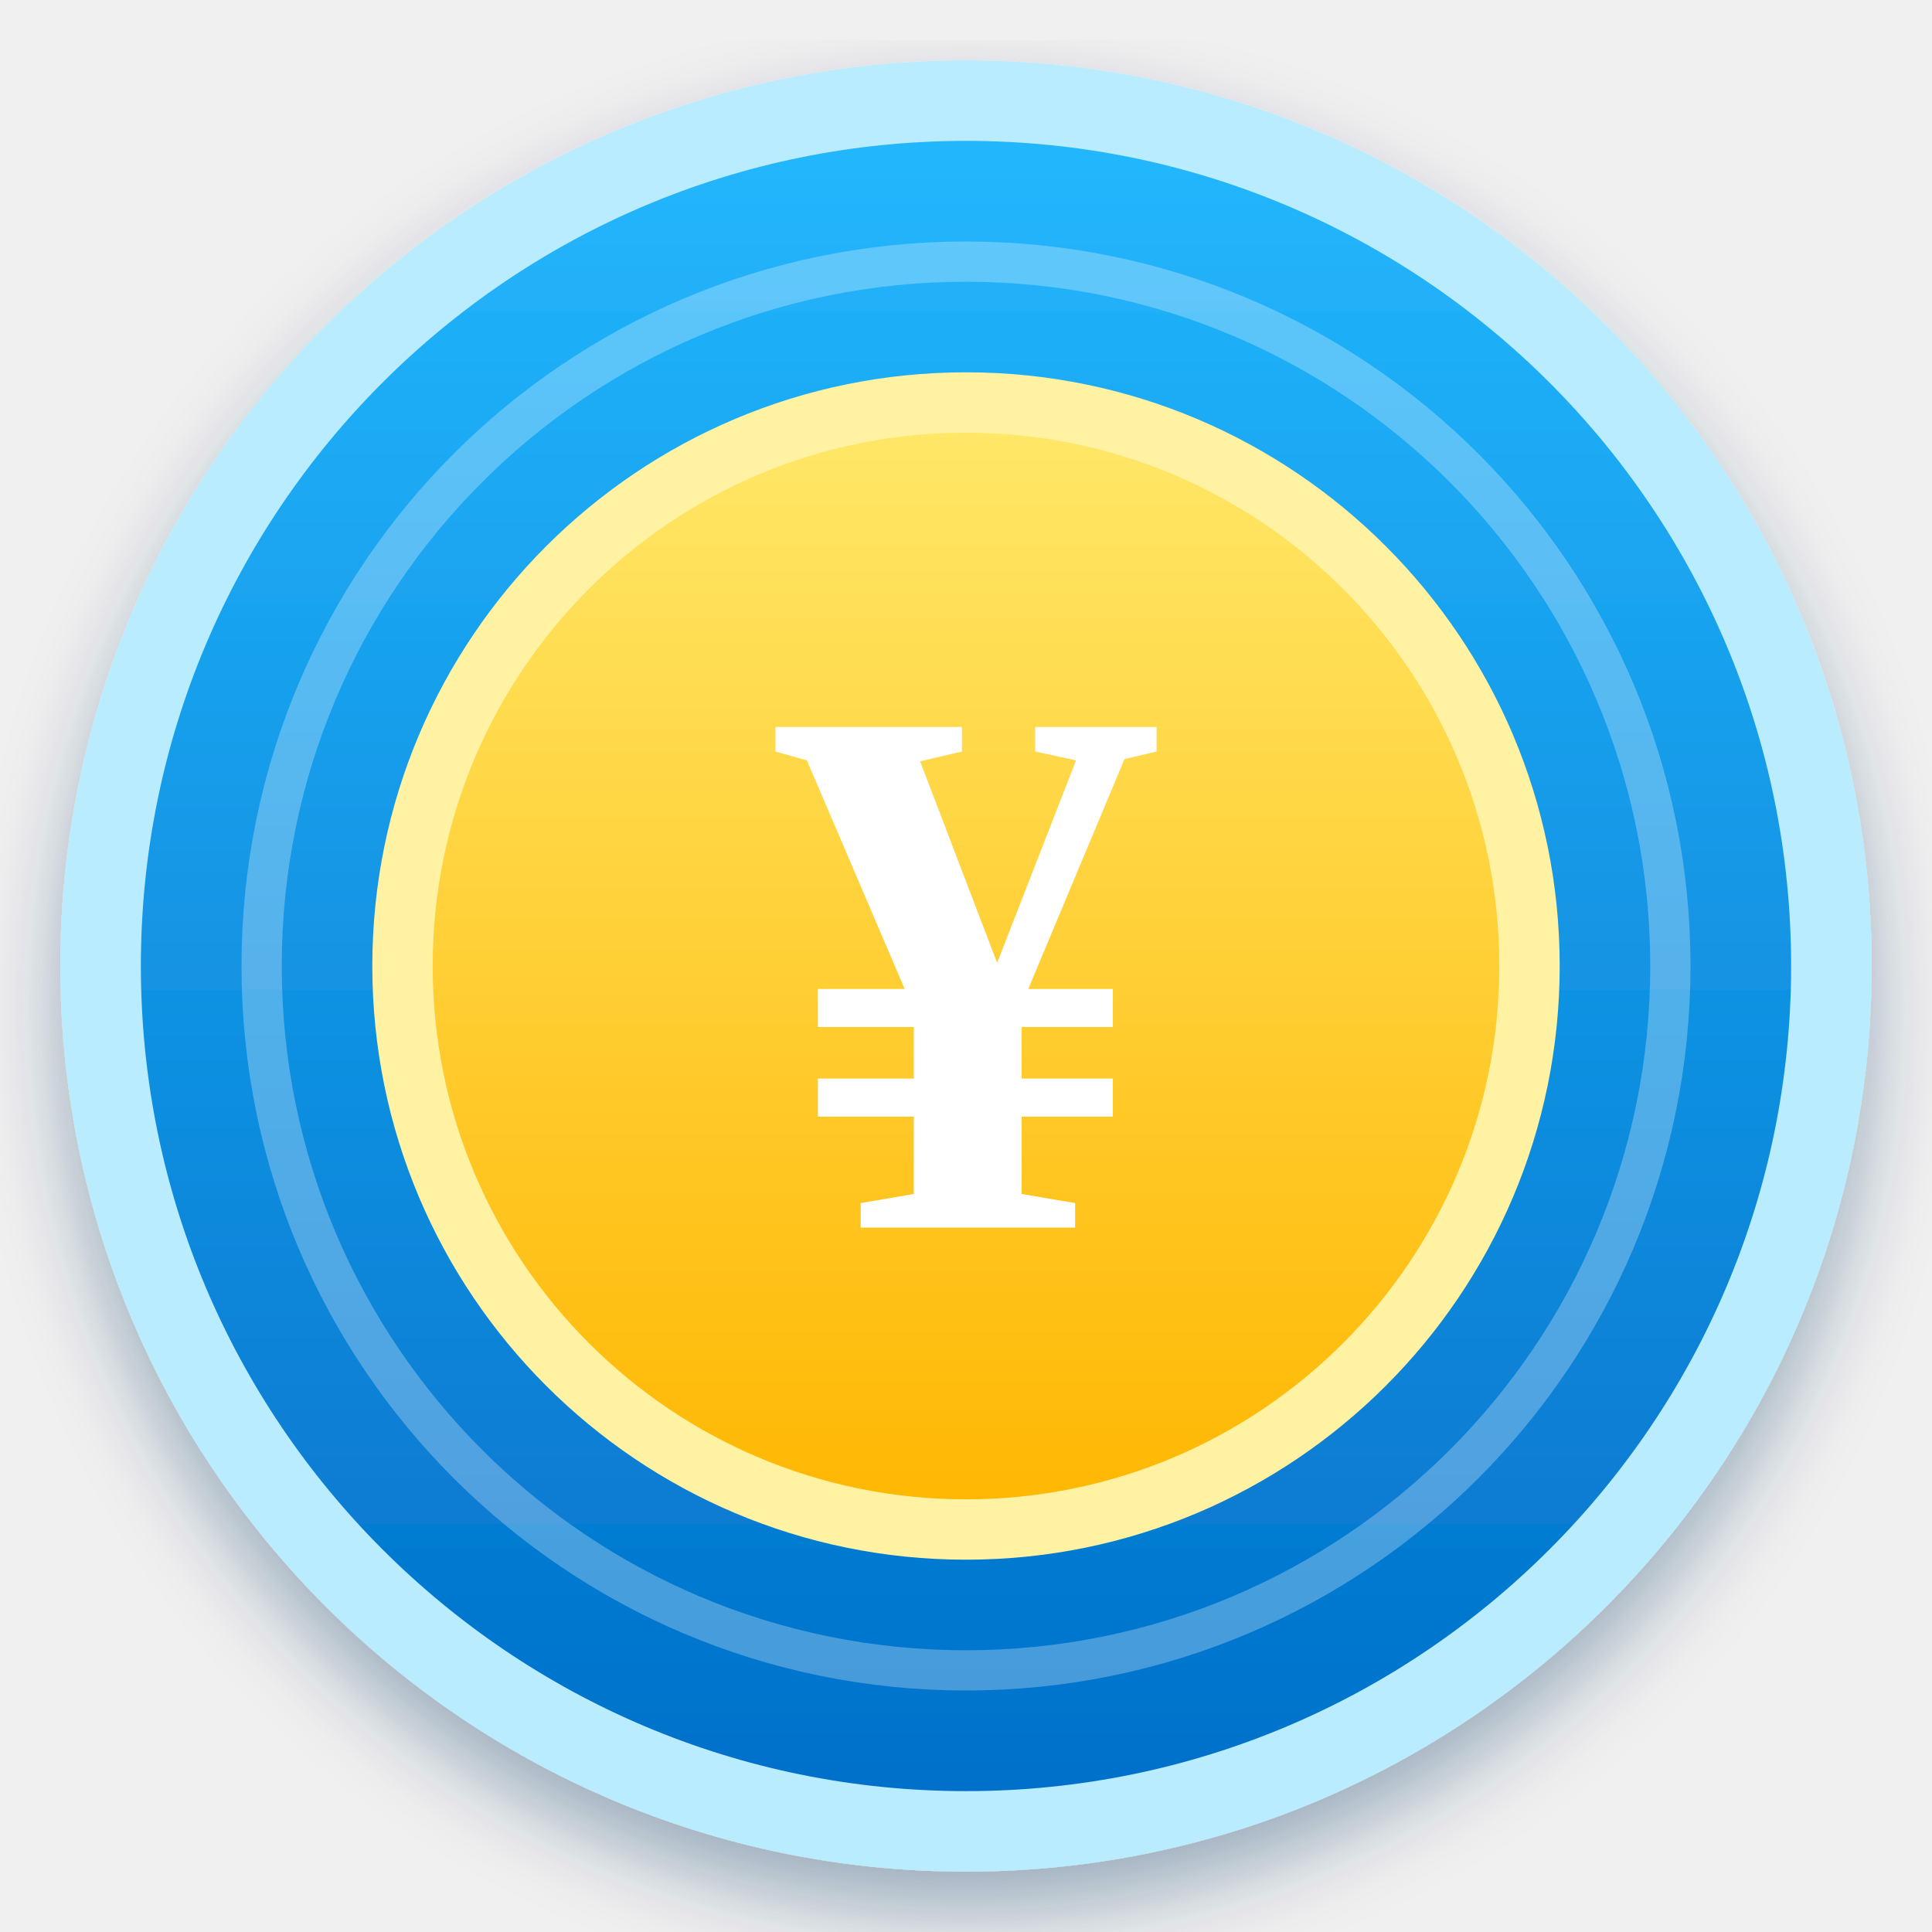
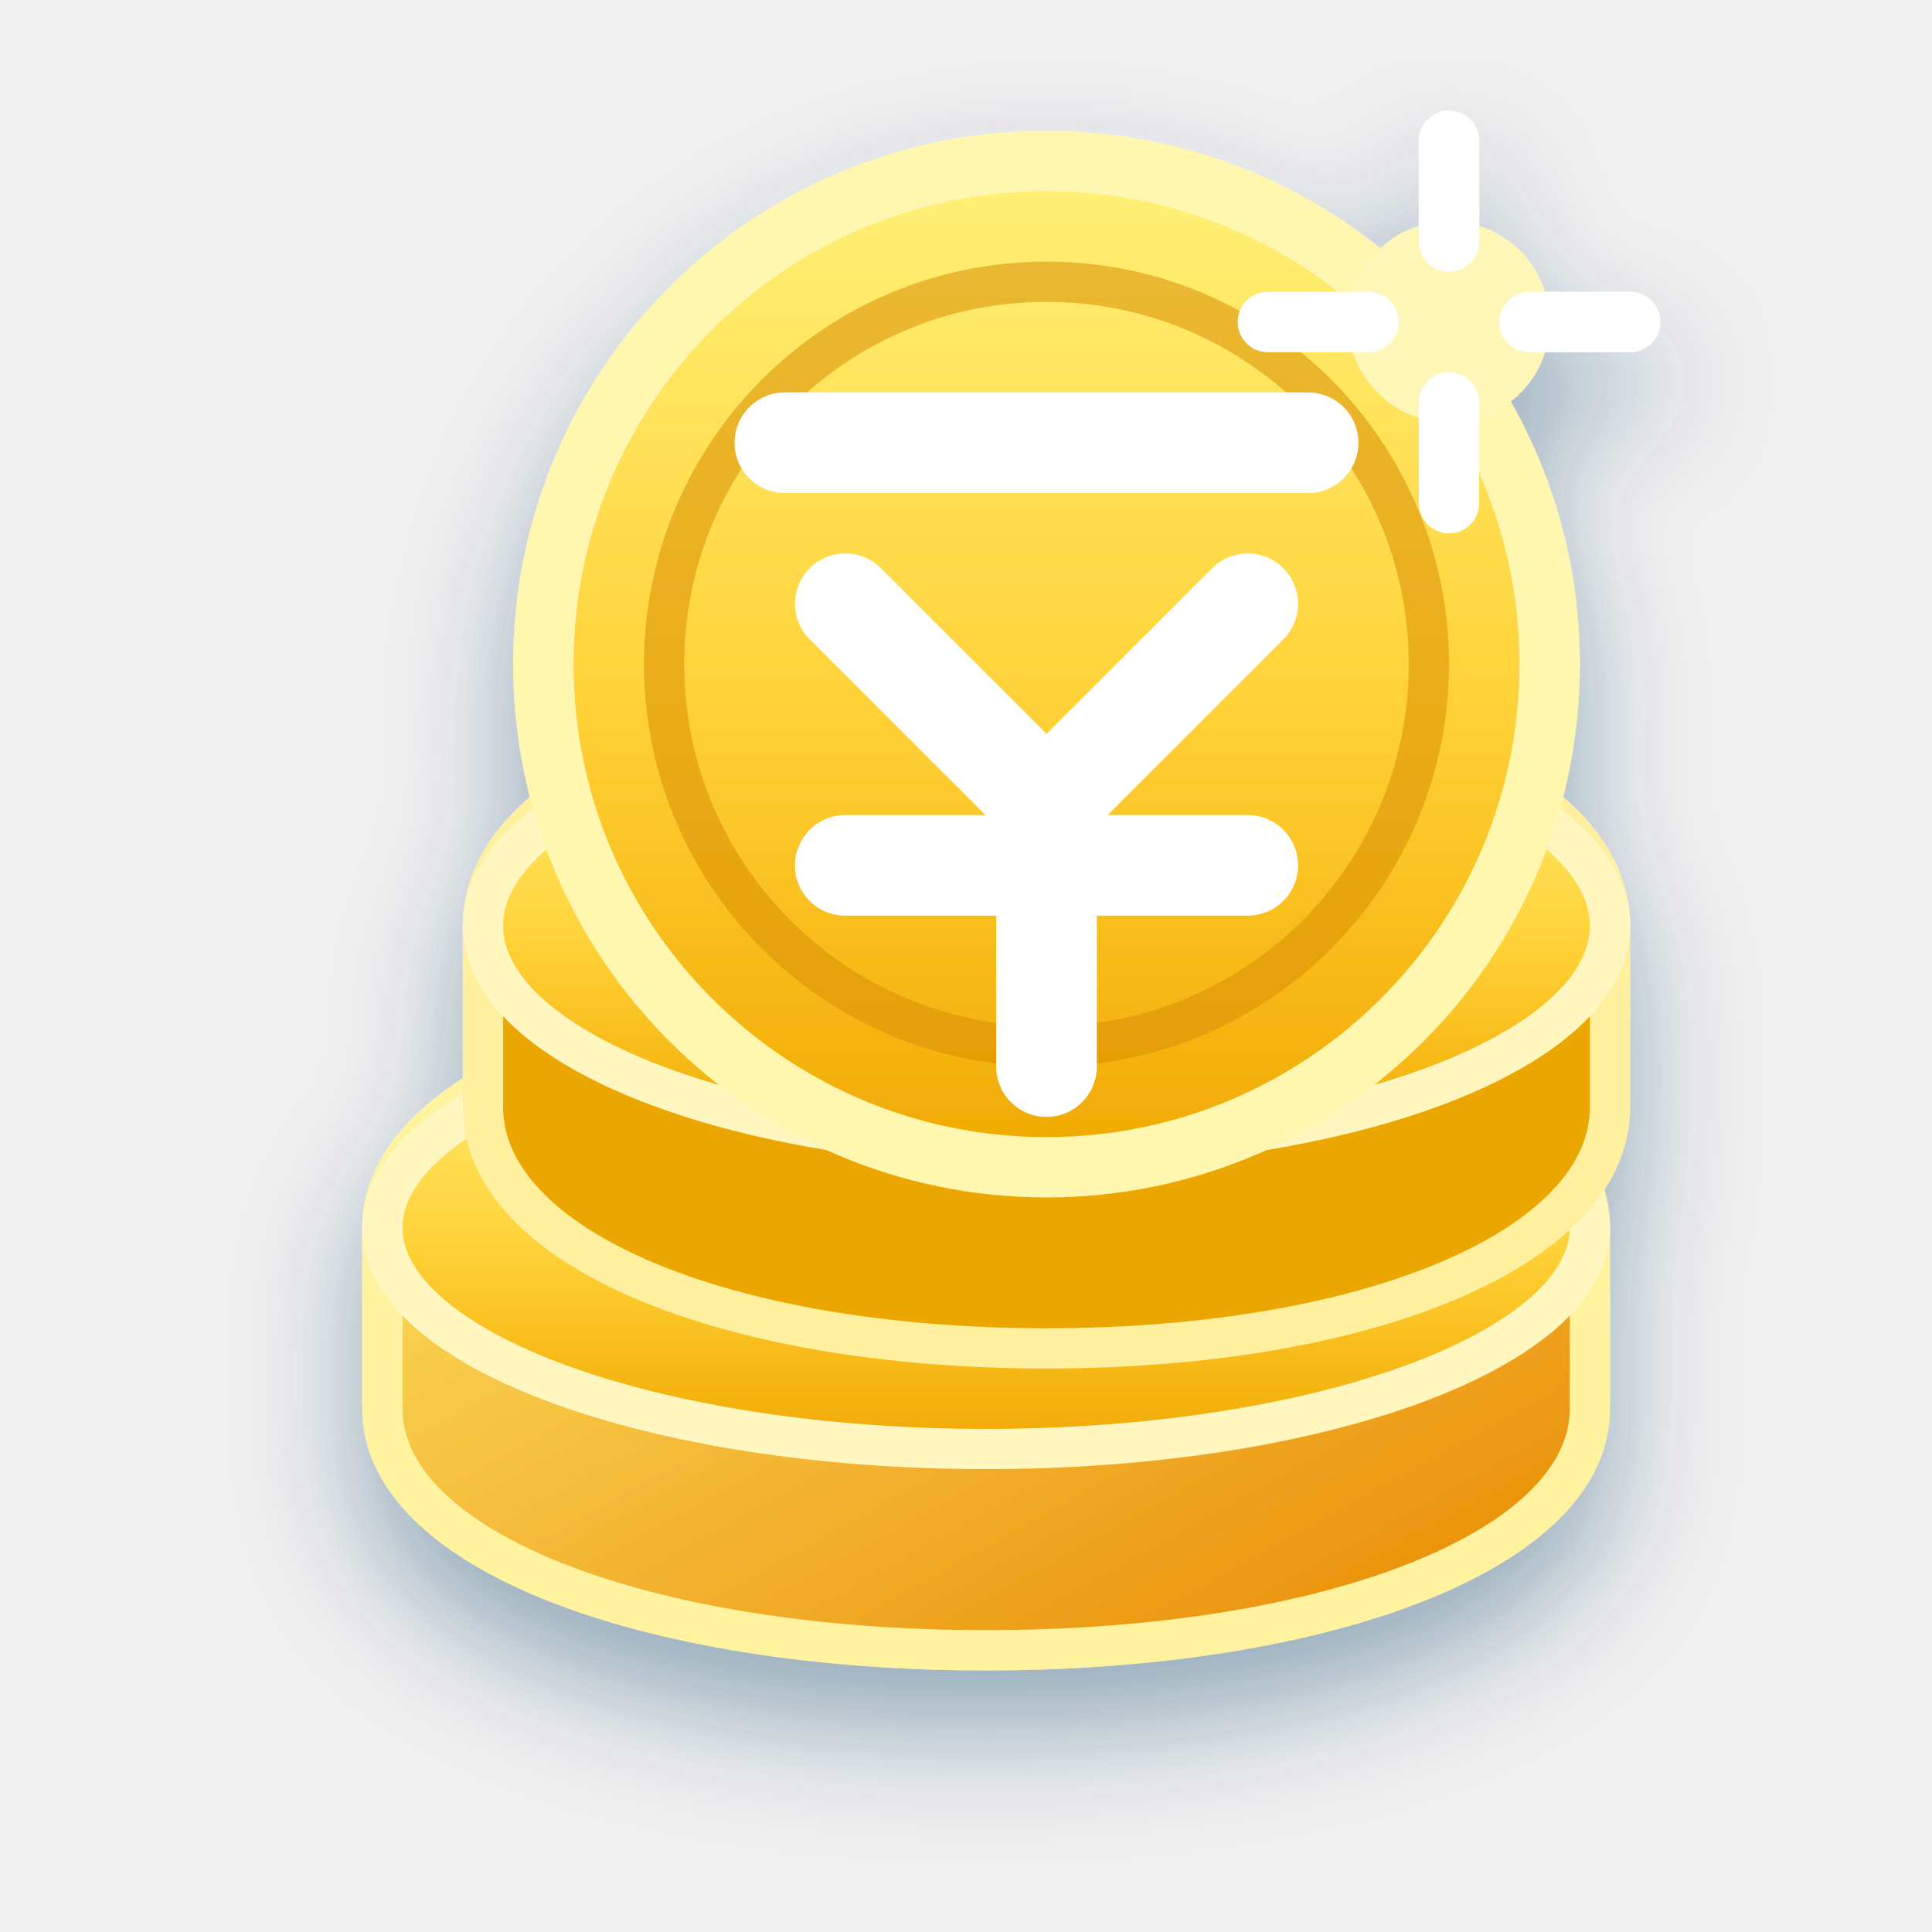
<svg xmlns="http://www.w3.org/2000/svg" viewBox="0 0 96 96">
  <defs>
-     <linearGradient id="blue" x1="0" y1="0" x2="0" y2="1">
-       <stop offset="0" stop-color="#24b9ff" />
-       <stop offset="1" stop-color="#006ec8" />
+     <linearGradient id="g" x1="0" y1="0" x2="0" y2="1">
+       <stop offset="0" stop-color="#fff27a" />
+       <stop offset=".55" stop-color="#ffd137" />
+       <stop offset="1" stop-color="#f0a800" />
    </linearGradient>
-     <linearGradient id="gold" x1="0" y1="0" x2="0" y2="1">
-       <stop offset="0" stop-color="#ffe86a" />
-       <stop offset="1" stop-color="#ffb600" />
+     <linearGradient id="edge" x1="0" y1="0" x2="1" y2="1">
+       <stop offset="0" stop-color="#ffe96b" />
+       <stop offset="1" stop-color="#e88700" />
    </linearGradient>
-     <linearGradient id="orange" x1="0" y1="0" x2="0" y2="1">
-       <stop offset="0" stop-color="#ffb538" />
-       <stop offset="1" stop-color="#f07800" />
-     </linearGradient>
-     <linearGradient id="green" x1="0" y1="0" x2="0" y2="1">
-       <stop offset="0" stop-color="#25db93" />
-       <stop offset="1" stop-color="#00a96a" />
-     </linearGradient>
-     <linearGradient id="purple" x1="0" y1="0" x2="0" y2="1">
-       <stop offset="0" stop-color="#c467ff" />
-       <stop offset="1" stop-color="#7b24dc" />
-     </linearGradient>
-     <linearGradient id="red" x1="0" y1="0" x2="0" y2="1">
-       <stop offset="0" stop-color="#ff6577" />
-       <stop offset="1" stop-color="#e81244" />
-     </linearGradient>
-     <filter id="shadow" x="-30%" y="-30%" width="160%" height="160%">
-       <feDropShadow dx="0" dy="2" stdDeviation="2" flood-color="#003863" flood-opacity=".35" />
+     <filter id="s" x="-30%" y="-30%" width="160%" height="160%">
+       <feDropShadow dx="0" dy="3" stdDeviation="3" flood-color="#003a66" flood-opacity=".38" />
    </filter>
  </defs>
-   <circle cx="48" cy="48" r="43" fill="url(#blue)" stroke="#b9ecff" stroke-width="4" filter="url(#shadow)" />
-   <circle cx="48" cy="48" r="35" fill="none" stroke="#fff" stroke-opacity=".28" stroke-width="2" />
-   <circle cx="48" cy="48" r="28" fill="url(#gold)" stroke="#fff2a3" stroke-width="3" />
-   <text x="48" y="61" text-anchor="middle" font-size="38" font-weight="900" fill="#fff">¥</text>
+   <g filter="url(#s)">
+     <ellipse cx="49" cy="70" rx="31" ry="10" fill="#d98e00" opacity=".9" />
+     <path d="M19 61c0-7 13-12 30-12s30 5 30 12v9c0 7-13 12-30 12S19 77 19 70Z" fill="url(#edge)" stroke="#fff3a0" stroke-width="2" />
+     <ellipse cx="49" cy="61" rx="30" ry="11" fill="url(#g)" stroke="#fff7bf" stroke-width="2" />
+     <path d="M24 46c0-7 12-12 28-12s28 5 28 12v9c0 7-12 12-28 12S24 62 24 55Z" fill="#eba600" stroke="#fff0a0" stroke-width="2" />
+     <ellipse cx="52" cy="46" rx="28" ry="11" fill="url(#g)" stroke="#fff7bf" stroke-width="2" />
+     <circle cx="52" cy="33" r="25" fill="url(#g)" stroke="#fff6b0" stroke-width="3" />
+     <circle cx="52" cy="33" r="19" fill="none" stroke="#d98f00" stroke-opacity=".55" stroke-width="2" />
+     <path d="M39 22h26M42 30l10 10 10-10M52 40v13M42 43h20" fill="none" stroke="#fff" stroke-width="5" stroke-linecap="round" stroke-linejoin="round" />
+     <circle cx="72" cy="16" r="5" fill="#fff7b8" />
+     <path d="M72 7v5M72 20v5M63 16h5M76 16h5" stroke="#fff" stroke-width="3" stroke-linecap="round" />
+   </g>
</svg>
